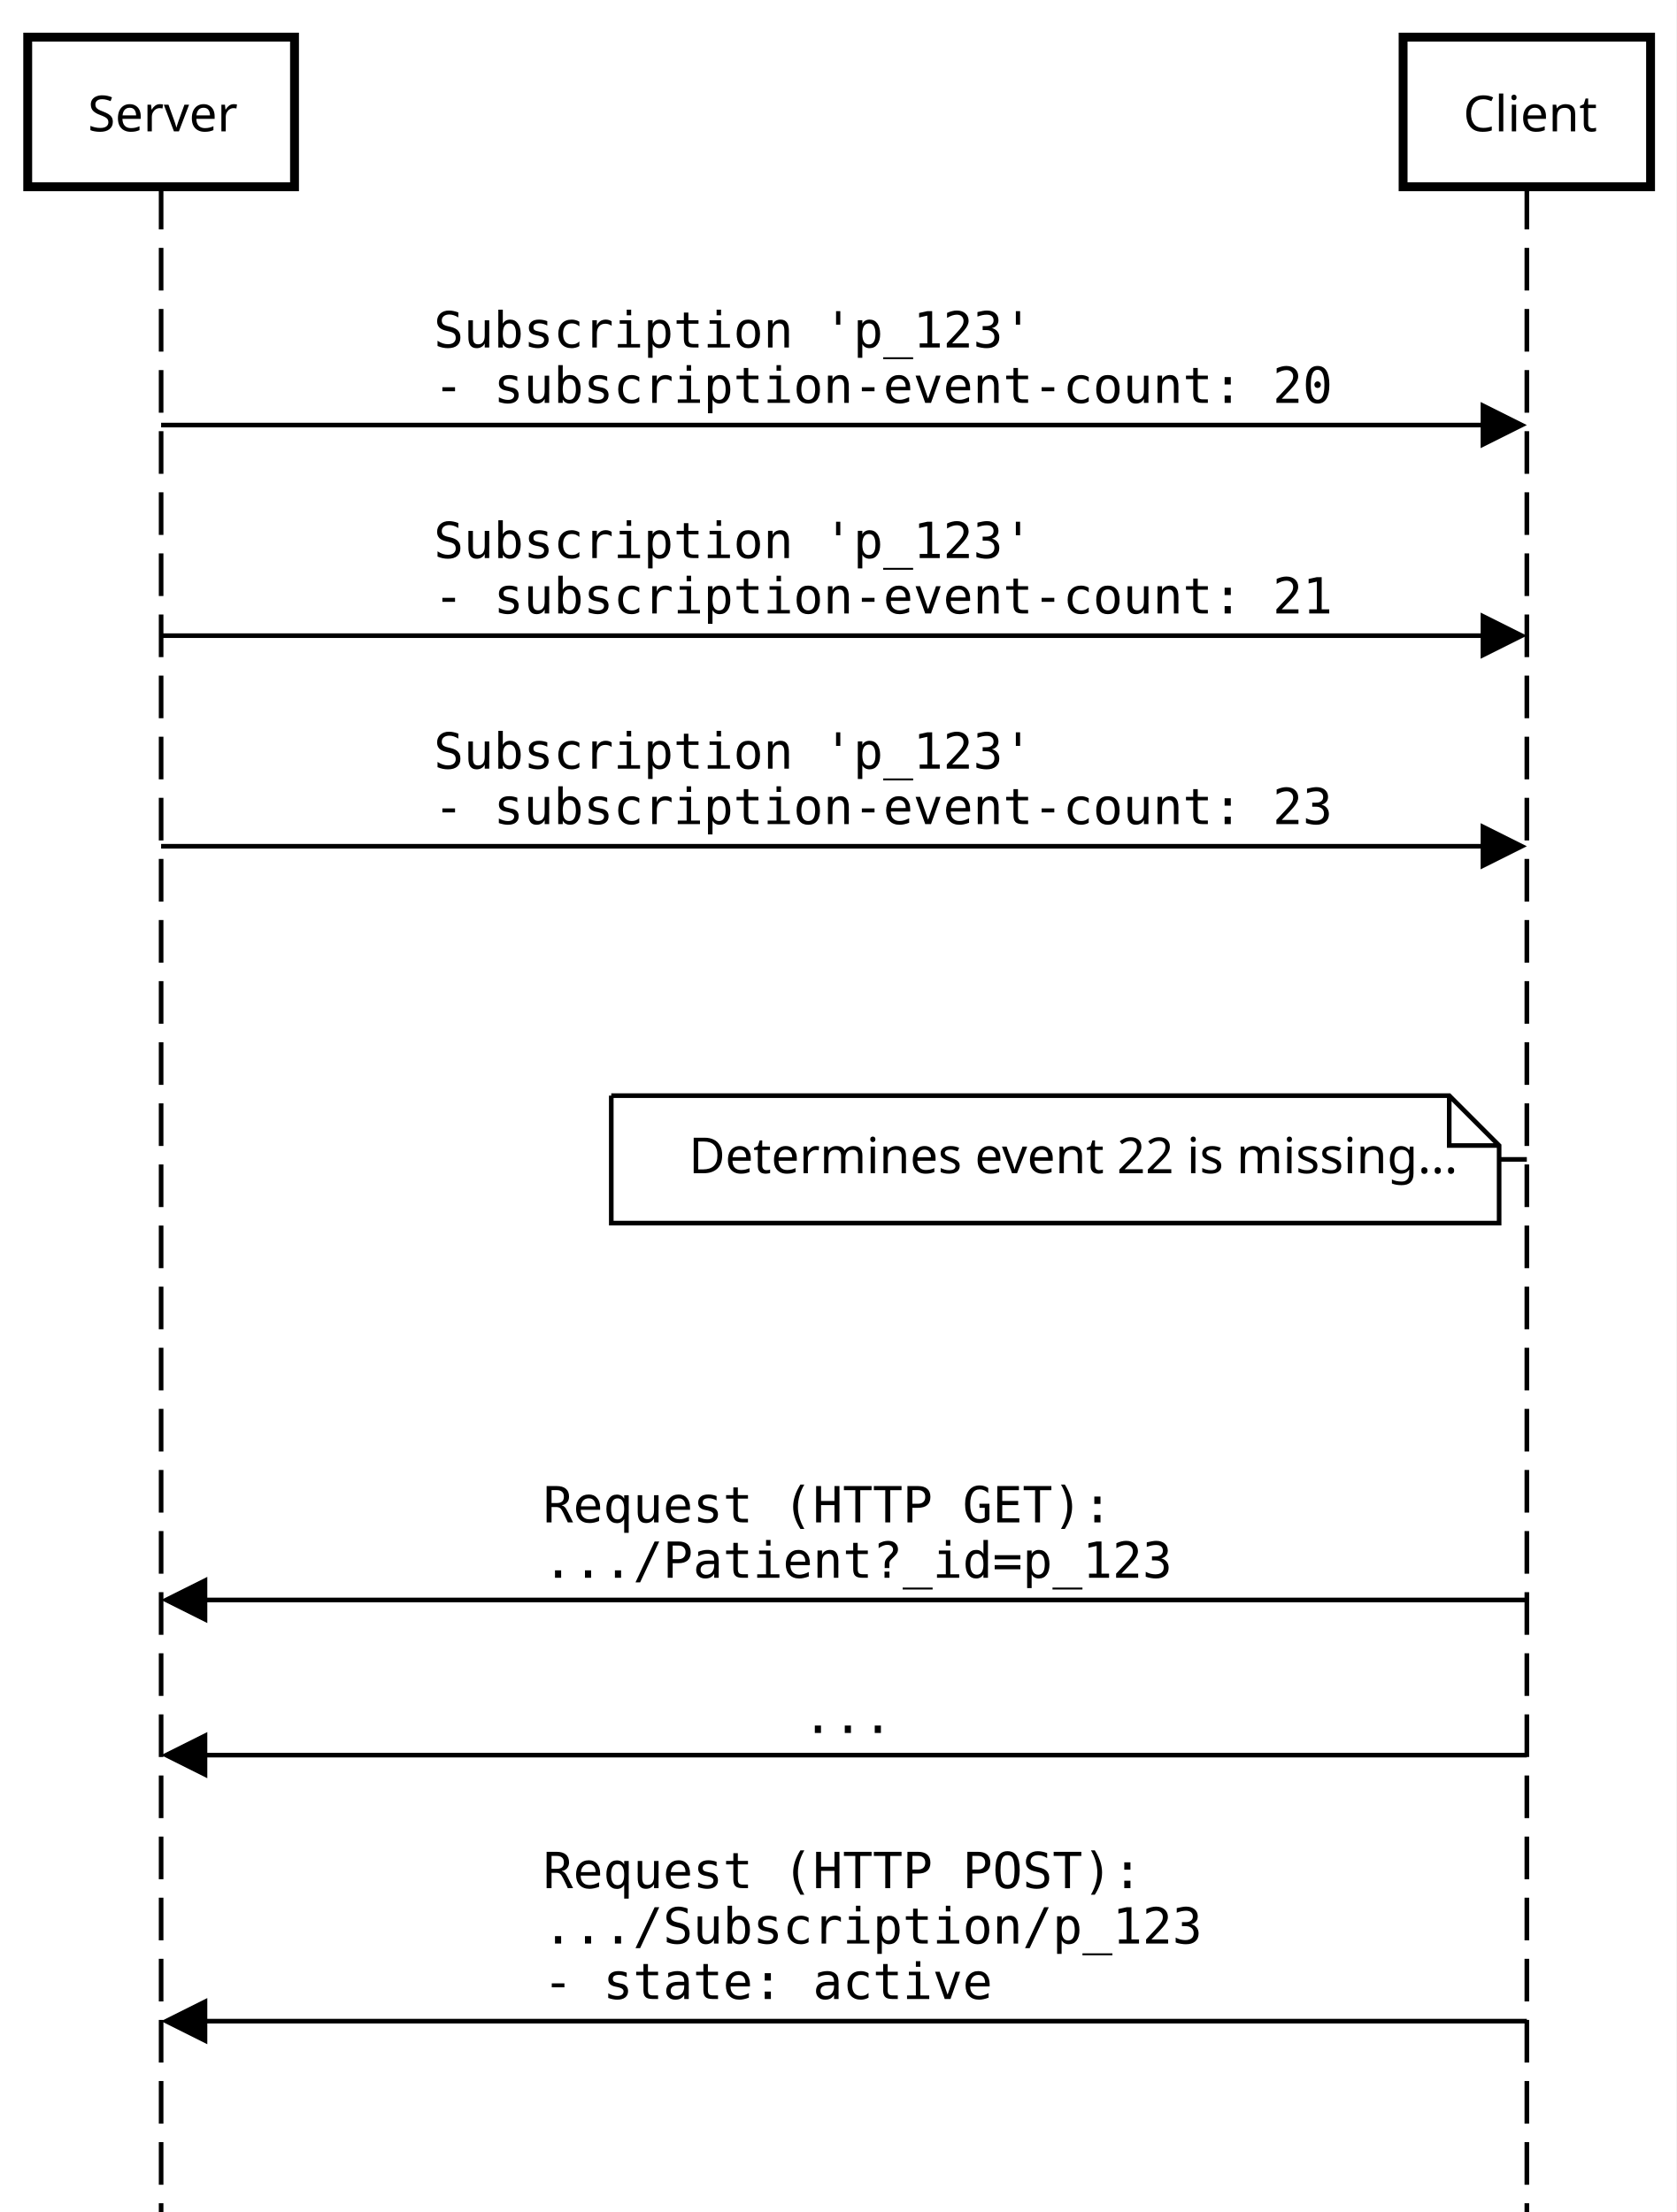
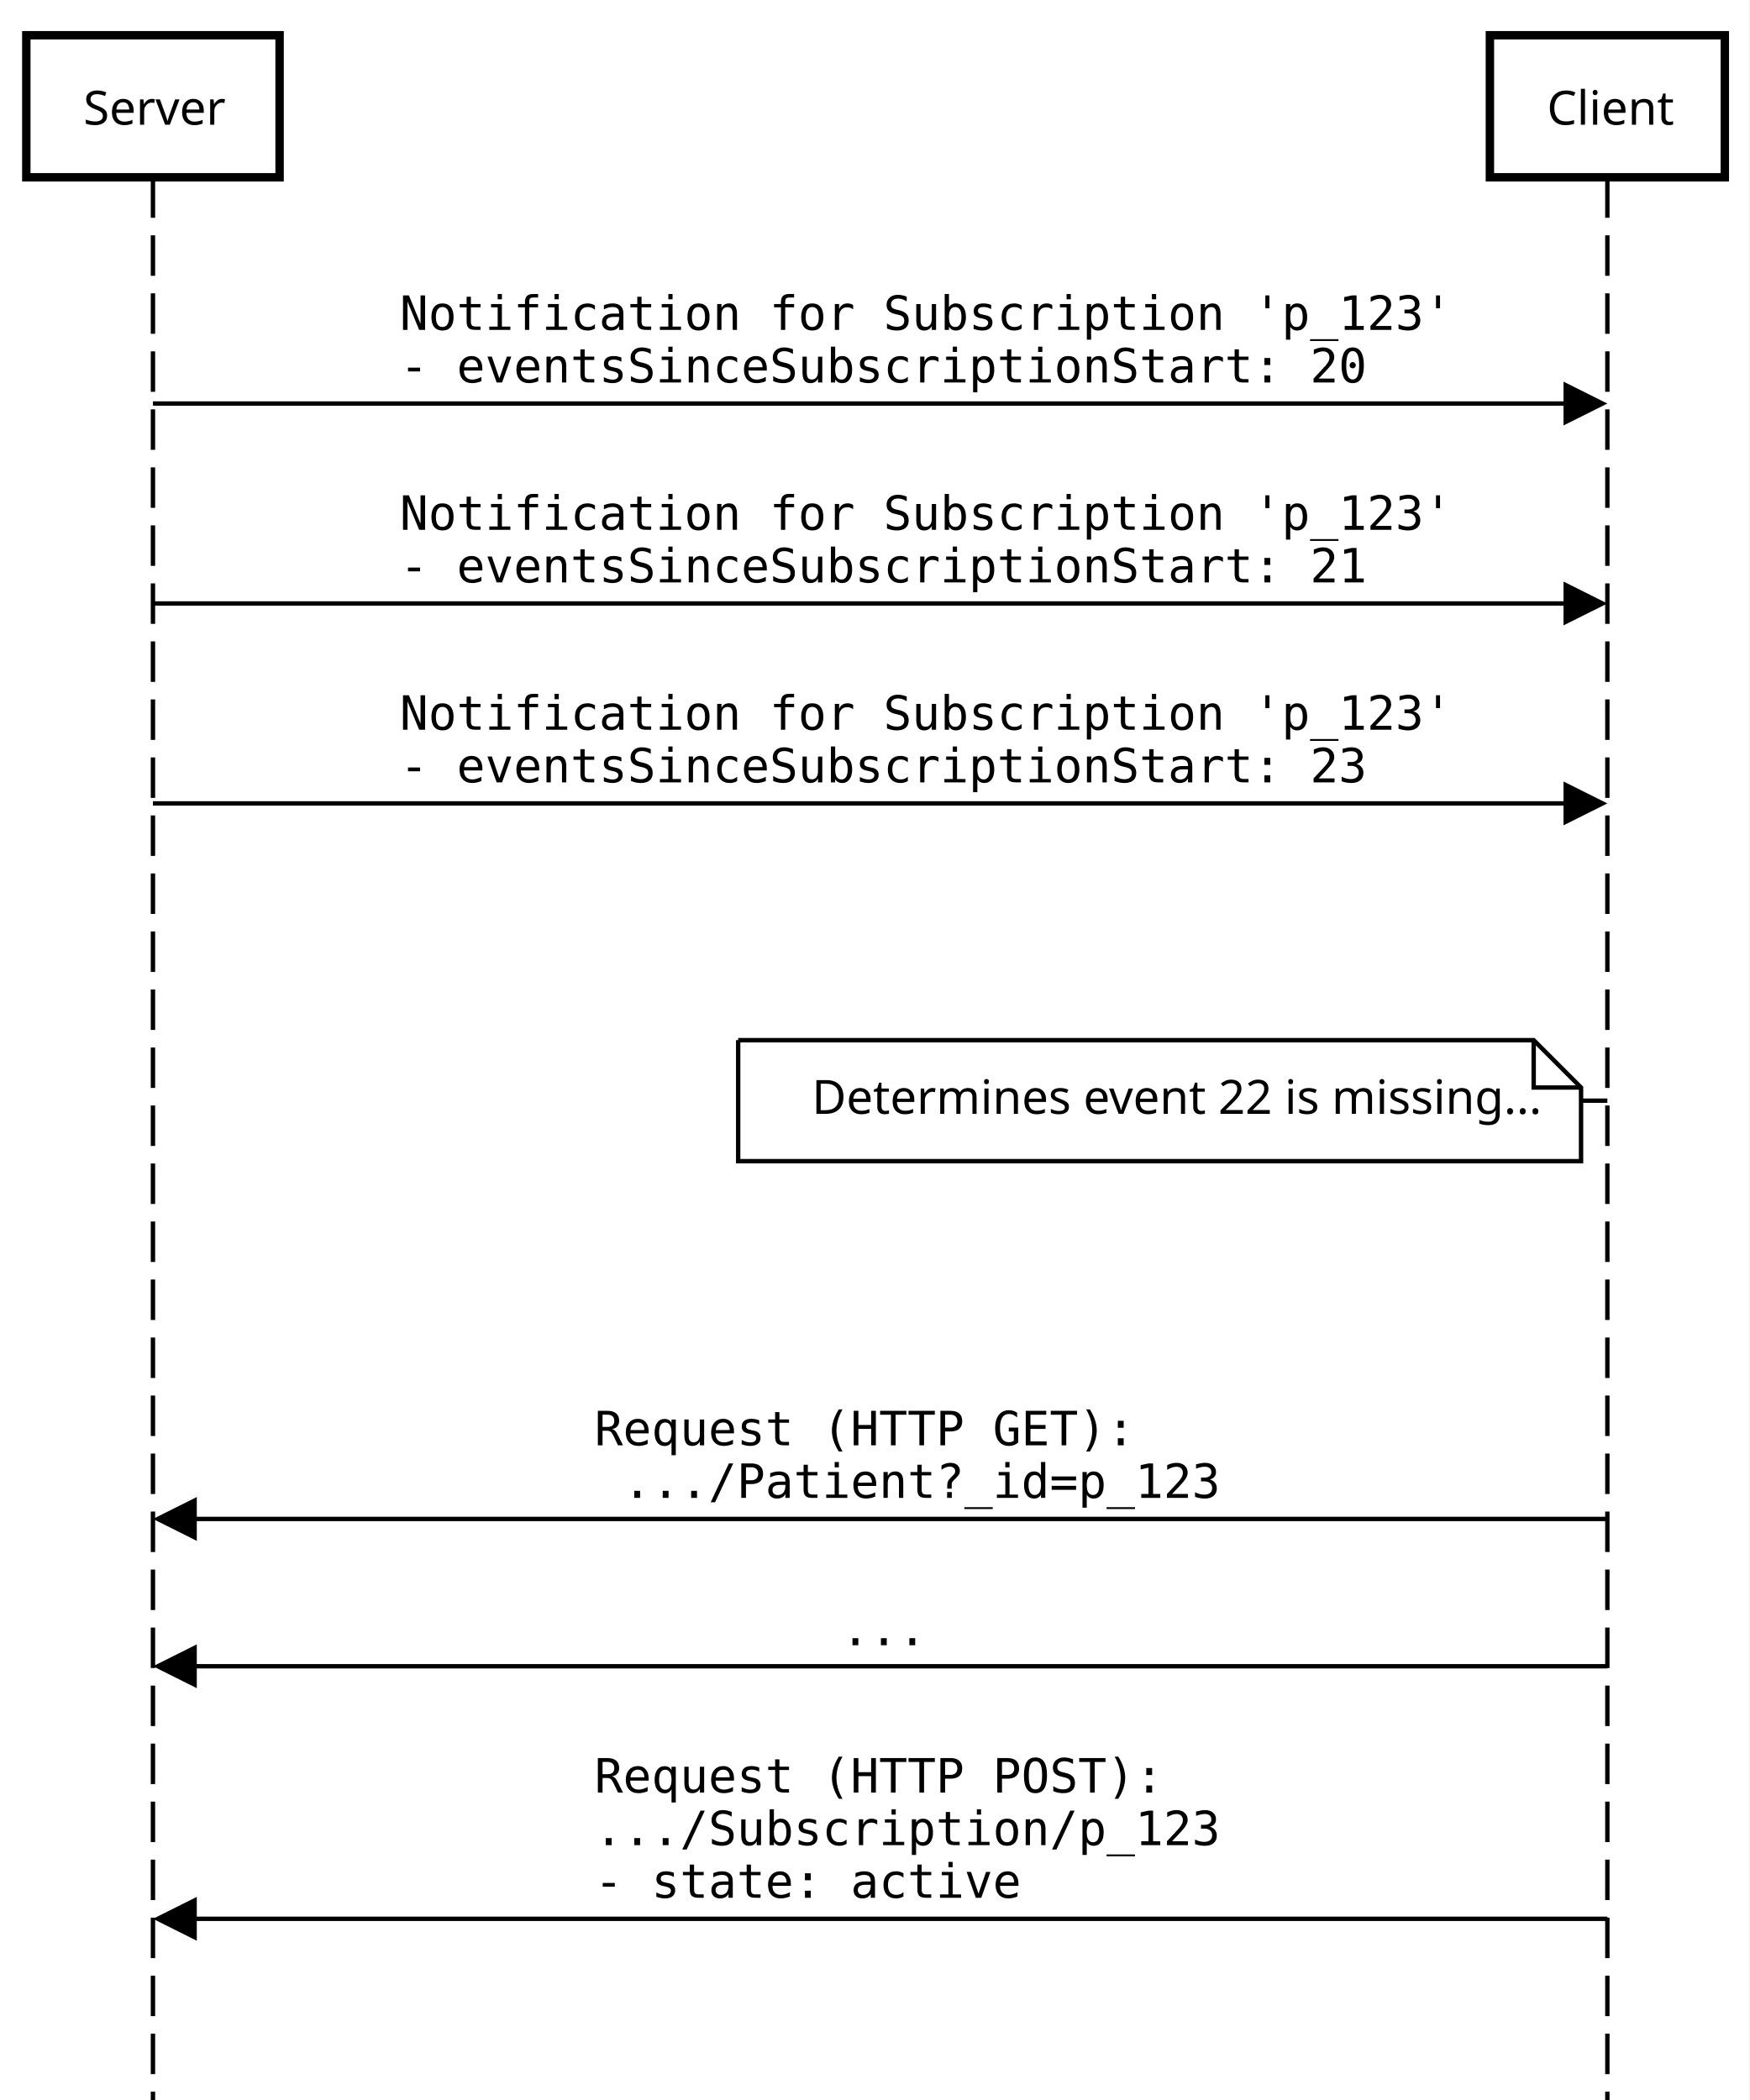
- <svg xmlns="http://www.w3.org/2000/svg" version="1.1" width="494" height="652">
+ <svg xmlns="http://www.w3.org/2000/svg" version="1.1" width="543" height="652">
  <defs />
  <g>
    <g />
    <g />
    <g />
    <g />
    <g />
    <g />
    <g />
    <g />
    <g />
    <g />
    <g />
    <g />
    <g />
    <g>
-       <rect fill="white" stroke="none" x="0" y="0" width="494" height="652" />
+       <rect fill="white" stroke="none" x="0" y="0" width="543" height="652" />
    </g>
    <g />
    <g>
      <path fill="none" stroke="black" paint-order="fill stroke markers" d=" M 47.48 55.05 L 47.48 652.918" stroke-miterlimit="10" stroke-width="1.361" stroke-dasharray="12.566,5.445" />
-       <path fill="none" stroke="black" paint-order="fill stroke markers" d=" M 449.961 55.05 L 449.961 652.918" stroke-miterlimit="10" stroke-width="1.361" stroke-dasharray="12.566,5.445" />
+       <path fill="none" stroke="black" paint-order="fill stroke markers" d=" M 498.967 55.05 L 498.967 652.918" stroke-miterlimit="10" stroke-width="1.361" stroke-dasharray="12.566,5.445" />
    </g>
    <g>
      <path fill="none" stroke="none" />
      <g>
        <path fill="white" stroke="black" paint-order="fill stroke markers" d=" M 8.168 10.945 L 86.793 10.945 L 86.793 55.05 L 8.168 55.05 L 8.168 10.945 Z" stroke-miterlimit="10" stroke-width="2.614" stroke-dasharray="" />
      </g>
      <g>
        <g />
-         <text fill="black" stroke="none" font-family="sans-serif" font-size="11pt" font-style="normal" font-weight="normal" text-decoration="normal" x="25.891" y="38.714" text-anchor="start" dominant-baseline="alphabetic">Server</text>
+         <text fill="black" stroke="none" font-family="sans-serif" font-size="11pt" font-style="normal" font-weight="normal" text-decoration="normal" x="25.891" y="38.714" text-anchor="start" dominant-baseline="alphabetic" xml:space="preserve">Server</text>
      </g>
      <path fill="none" stroke="none" />
      <g>
-         <path fill="white" stroke="black" paint-order="fill stroke markers" d=" M 413.497 10.945 L 486.425 10.945 L 486.425 55.05 L 413.497 55.05 L 413.497 10.945 Z" stroke-miterlimit="10" stroke-width="2.614" stroke-dasharray="" />
+         <path fill="white" stroke="black" paint-order="fill stroke markers" d=" M 462.503 10.945 L 535.431 10.945 L 535.431 55.05 L 462.503 55.05 L 462.503 10.945 Z" stroke-miterlimit="10" stroke-width="2.614" stroke-dasharray="" />
      </g>
      <g>
        <g />
-         <text fill="black" stroke="none" font-family="sans-serif" font-size="11pt" font-style="normal" font-weight="normal" text-decoration="normal" x="431.221" y="38.714" text-anchor="start" dominant-baseline="alphabetic">Client</text>
+         <text fill="black" stroke="none" font-family="sans-serif" font-size="11pt" font-style="normal" font-weight="normal" text-decoration="normal" x="480.227" y="38.714" text-anchor="start" dominant-baseline="alphabetic" xml:space="preserve">Client</text>
      </g>
    </g>
    <g>
      <g>
        <g>
-           <rect fill="white" stroke="none" x="125.368" y="87.72" width="166.103" height="21.236" />
+           <rect fill="white" stroke="none" x="121.661" y="87.72" width="303.126" height="21.236" />
        </g>
        <g>
-           <rect fill="white" stroke="none" x="125.368" y="104.055" width="246.705" height="21.236" />
+           <rect fill="white" stroke="none" x="121.661" y="104.055" width="278.945" height="21.236" />
        </g>
-         <text fill="black" stroke="none" font-family="monospace" font-size="11pt" font-style="normal" font-weight="normal" text-decoration="normal" x="127.819" y="102.422" text-anchor="start" dominant-baseline="alphabetic">Subscription 'p_123'</text>
-         <text fill="black" stroke="none" font-family="monospace" font-size="11pt" font-style="normal" font-weight="normal" text-decoration="normal" x="127.819" y="118.757" text-anchor="start" dominant-baseline="alphabetic">- subscription-event-count: 20</text>
+         <text fill="black" stroke="none" font-family="monospace" font-size="11pt" font-style="normal" font-weight="normal" text-decoration="normal" x="124.111" y="102.422" text-anchor="start" dominant-baseline="alphabetic" xml:space="preserve">Notification for Subscription 'p_123'</text>
+         <text fill="black" stroke="none" font-family="monospace" font-size="11pt" font-style="normal" font-weight="normal" text-decoration="normal" x="124.111" y="118.757" text-anchor="start" dominant-baseline="alphabetic" xml:space="preserve">- eventsSinceSubscriptionStart: 20</text>
      </g>
      <g>
-         <path fill="none" stroke="black" paint-order="fill stroke markers" d=" M 47.48 125.291 L 447.239 125.291" stroke-miterlimit="10" stroke-width="1.361" stroke-dasharray="" />
-         <g transform="translate(449.9611,125.291) translate(-449.9611,-125.291)">
-           <path fill="black" stroke="none" paint-order="stroke fill markers" d=" M 436.348 118.485 L 449.961 125.291 L 436.348 132.097 Z" />
+         <path fill="none" stroke="black" paint-order="fill stroke markers" d=" M 47.48 125.291 L 496.244 125.291" stroke-miterlimit="10" stroke-width="1.361" stroke-dasharray="" />
+         <g transform="translate(498.9667,125.291) translate(-498.9667,-125.291)">
+           <path fill="black" stroke="none" paint-order="stroke fill markers" d=" M 485.354 118.485 L 498.967 125.291 L 485.354 132.097 Z" />
        </g>
      </g>
      <g>
        <g>
-           <rect fill="white" stroke="none" x="125.368" y="149.794" width="166.103" height="21.236" />
+           <rect fill="white" stroke="none" x="121.661" y="149.794" width="303.126" height="21.236" />
        </g>
        <g>
-           <rect fill="white" stroke="none" x="125.368" y="166.129" width="246.705" height="21.236" />
+           <rect fill="white" stroke="none" x="121.661" y="166.129" width="278.945" height="21.236" />
        </g>
-         <text fill="black" stroke="none" font-family="monospace" font-size="11pt" font-style="normal" font-weight="normal" text-decoration="normal" x="127.819" y="164.495" text-anchor="start" dominant-baseline="alphabetic">Subscription 'p_123'</text>
-         <text fill="black" stroke="none" font-family="monospace" font-size="11pt" font-style="normal" font-weight="normal" text-decoration="normal" x="127.819" y="180.831" text-anchor="start" dominant-baseline="alphabetic">- subscription-event-count: 21</text>
+         <text fill="black" stroke="none" font-family="monospace" font-size="11pt" font-style="normal" font-weight="normal" text-decoration="normal" x="124.111" y="164.495" text-anchor="start" dominant-baseline="alphabetic" xml:space="preserve">Notification for Subscription 'p_123'</text>
+         <text fill="black" stroke="none" font-family="monospace" font-size="11pt" font-style="normal" font-weight="normal" text-decoration="normal" x="124.111" y="180.831" text-anchor="start" dominant-baseline="alphabetic" xml:space="preserve">- eventsSinceSubscriptionStart: 21</text>
      </g>
      <g>
-         <path fill="none" stroke="black" paint-order="fill stroke markers" d=" M 47.48 187.365 L 447.239 187.365" stroke-miterlimit="10" stroke-width="1.361" stroke-dasharray="" />
-         <g transform="translate(449.9611,187.3648) translate(-449.9611,-187.3648)">
-           <path fill="black" stroke="none" paint-order="stroke fill markers" d=" M 436.348 180.558 L 449.961 187.365 L 436.348 194.171 Z" />
+         <path fill="none" stroke="black" paint-order="fill stroke markers" d=" M 47.48 187.365 L 496.244 187.365" stroke-miterlimit="10" stroke-width="1.361" stroke-dasharray="" />
+         <g transform="translate(498.9667,187.3648) translate(-498.9667,-187.3648)">
+           <path fill="black" stroke="none" paint-order="stroke fill markers" d=" M 485.354 180.558 L 498.967 187.365 L 485.354 194.171 Z" />
        </g>
      </g>
      <g>
        <g>
-           <rect fill="white" stroke="none" x="125.368" y="211.868" width="166.103" height="21.236" />
+           <rect fill="white" stroke="none" x="121.661" y="211.868" width="303.126" height="21.236" />
        </g>
        <g>
-           <rect fill="white" stroke="none" x="125.368" y="228.203" width="246.705" height="21.236" />
+           <rect fill="white" stroke="none" x="121.661" y="228.203" width="278.945" height="21.236" />
        </g>
-         <text fill="black" stroke="none" font-family="monospace" font-size="11pt" font-style="normal" font-weight="normal" text-decoration="normal" x="127.819" y="226.569" text-anchor="start" dominant-baseline="alphabetic">Subscription 'p_123'</text>
-         <text fill="black" stroke="none" font-family="monospace" font-size="11pt" font-style="normal" font-weight="normal" text-decoration="normal" x="127.819" y="242.904" text-anchor="start" dominant-baseline="alphabetic">- subscription-event-count: 23</text>
+         <text fill="black" stroke="none" font-family="monospace" font-size="11pt" font-style="normal" font-weight="normal" text-decoration="normal" x="124.111" y="226.569" text-anchor="start" dominant-baseline="alphabetic" xml:space="preserve">Notification for Subscription 'p_123'</text>
+         <text fill="black" stroke="none" font-family="monospace" font-size="11pt" font-style="normal" font-weight="normal" text-decoration="normal" x="124.111" y="242.904" text-anchor="start" dominant-baseline="alphabetic" xml:space="preserve">- eventsSinceSubscriptionStart: 23</text>
      </g>
      <g>
-         <path fill="none" stroke="black" paint-order="fill stroke markers" d=" M 47.48 249.439 L 447.239 249.439" stroke-miterlimit="10" stroke-width="1.361" stroke-dasharray="" />
-         <g transform="translate(449.9611,249.4386) translate(-449.9611,-249.4386)">
-           <path fill="black" stroke="none" paint-order="stroke fill markers" d=" M 436.348 242.632 L 449.961 249.439 L 436.348 256.245 Z" />
+         <path fill="none" stroke="black" paint-order="fill stroke markers" d=" M 47.48 249.439 L 496.244 249.439" stroke-miterlimit="10" stroke-width="1.361" stroke-dasharray="" />
+         <g transform="translate(498.9667,249.4386) translate(-498.9667,-249.4386)">
+           <path fill="black" stroke="none" paint-order="stroke fill markers" d=" M 485.354 242.632 L 498.967 249.439 L 485.354 256.245 Z" />
        </g>
      </g>
-       <path fill="white" stroke="black" paint-order="fill stroke markers" d=" M 449.961 341.732 L 441.794 341.732 M 180.142 322.947 L 427.092 322.947 L 441.794 337.649 L 441.794 360.518 L 180.142 360.518 L 180.142 322.947 M 427.092 322.947 L 427.092 337.649 L 441.794 337.649" stroke-miterlimit="10" stroke-width="1.361" stroke-dasharray="" />
+       <path fill="white" stroke="black" paint-order="fill stroke markers" d=" M 498.967 341.732 L 490.799 341.732 M 229.148 322.947 L 476.097 322.947 L 490.799 337.649 L 490.799 360.518 L 229.148 360.518 L 229.148 322.947 M 476.097 322.947 L 476.097 337.649 L 490.799 337.649" stroke-miterlimit="10" stroke-width="1.361" stroke-dasharray="" />
      <g>
-         <text fill="black" stroke="none" font-family="sans-serif" font-size="11pt" font-style="normal" font-weight="normal" text-decoration="normal" x="203.012" y="345.816" text-anchor="start" dominant-baseline="alphabetic">Determines event 22 is missing...</text>
+         <text fill="black" stroke="none" font-family="sans-serif" font-size="11pt" font-style="normal" font-weight="normal" text-decoration="normal" x="252.017" y="345.816" text-anchor="start" dominant-baseline="alphabetic" xml:space="preserve">Determines event 22 is missing...</text>
      </g>
      <g>
        <g>
-           <rect fill="white" stroke="none" x="157.609" y="434.026" width="158.043" height="21.236" />
+           <rect fill="white" stroke="none" x="182.112" y="434.026" width="158.043" height="21.236" />
        </g>
        <g>
-           <rect fill="white" stroke="none" x="157.609" y="450.362" width="182.224" height="21.236" />
+           <rect fill="white" stroke="none" x="182.112" y="450.362" width="182.224" height="21.236" />
        </g>
-         <text fill="black" stroke="none" font-family="monospace" font-size="11pt" font-style="normal" font-weight="normal" text-decoration="normal" x="160.059" y="448.728" text-anchor="start" dominant-baseline="alphabetic">Request (HTTP GET):</text>
-         <text fill="black" stroke="none" font-family="monospace" font-size="11pt" font-style="normal" font-weight="normal" text-decoration="normal" x="160.059" y="465.063" text-anchor="start" dominant-baseline="alphabetic"> .../Patient?_id=p_123</text>
+         <text fill="black" stroke="none" font-family="monospace" font-size="11pt" font-style="normal" font-weight="normal" text-decoration="normal" x="184.562" y="448.728" text-anchor="start" dominant-baseline="alphabetic" xml:space="preserve">Request (HTTP GET):</text>
+         <text fill="black" stroke="none" font-family="monospace" font-size="11pt" font-style="normal" font-weight="normal" text-decoration="normal" x="184.562" y="465.063" text-anchor="start" dominant-baseline="alphabetic" xml:space="preserve"> .../Patient?_id=p_123</text>
      </g>
      <g>
-         <path fill="none" stroke="black" paint-order="fill stroke markers" d=" M 449.961 471.597 L 50.203 471.597" stroke-miterlimit="10" stroke-width="1.361" stroke-dasharray="" />
+         <path fill="none" stroke="black" paint-order="fill stroke markers" d=" M 498.967 471.597 L 50.203 471.597" stroke-miterlimit="10" stroke-width="1.361" stroke-dasharray="" />
        <g transform="translate(47.4804,471.5973) translate(-47.4804,-471.5973)">
          <path fill="black" stroke="none" paint-order="stroke fill markers" d=" M 61.093 464.791 L 47.48 471.597 L 61.093 478.404 Z" />
        </g>
      </g>
      <g>
        <g>
-           <rect fill="white" stroke="none" x="234.18" y="496.1" width="29.081" height="21.236" />
+           <rect fill="white" stroke="none" x="258.683" y="496.1" width="29.081" height="21.236" />
        </g>
-         <text fill="black" stroke="none" font-family="monospace" font-size="11pt" font-style="normal" font-weight="normal" text-decoration="normal" x="236.631" y="510.802" text-anchor="start" dominant-baseline="alphabetic">...</text>
+         <text fill="black" stroke="none" font-family="monospace" font-size="11pt" font-style="normal" font-weight="normal" text-decoration="normal" x="261.133" y="510.802" text-anchor="start" dominant-baseline="alphabetic" xml:space="preserve">...</text>
      </g>
      <g>
-         <path fill="none" stroke="black" paint-order="fill stroke markers" d=" M 449.961 517.336 L 50.203 517.336" stroke-miterlimit="10" stroke-width="1.361" stroke-dasharray="" />
+         <path fill="none" stroke="black" paint-order="fill stroke markers" d=" M 498.967 517.336 L 50.203 517.336" stroke-miterlimit="10" stroke-width="1.361" stroke-dasharray="" />
        <g transform="translate(47.4804,517.3359) translate(-47.4804,-517.3359)">
          <path fill="black" stroke="none" paint-order="stroke fill markers" d=" M 61.093 510.53 L 47.48 517.336 L 61.093 524.142 Z" />
        </g>
      </g>
      <g>
        <g>
-           <rect fill="white" stroke="none" x="157.609" y="541.839" width="166.103" height="21.236" />
+           <rect fill="white" stroke="none" x="182.112" y="541.839" width="166.103" height="21.236" />
        </g>
        <g>
-           <rect fill="white" stroke="none" x="157.609" y="558.174" width="182.224" height="21.236" />
+           <rect fill="white" stroke="none" x="182.112" y="558.174" width="182.224" height="21.236" />
        </g>
        <g>
-           <rect fill="white" stroke="none" x="157.609" y="574.509" width="125.803" height="21.236" />
+           <rect fill="white" stroke="none" x="182.112" y="574.509" width="125.803" height="21.236" />
        </g>
-         <text fill="black" stroke="none" font-family="monospace" font-size="11pt" font-style="normal" font-weight="normal" text-decoration="normal" x="160.059" y="556.54" text-anchor="start" dominant-baseline="alphabetic">Request (HTTP POST):</text>
-         <text fill="black" stroke="none" font-family="monospace" font-size="11pt" font-style="normal" font-weight="normal" text-decoration="normal" x="160.059" y="572.876" text-anchor="start" dominant-baseline="alphabetic">.../Subscription/p_123</text>
-         <text fill="black" stroke="none" font-family="monospace" font-size="11pt" font-style="normal" font-weight="normal" text-decoration="normal" x="160.059" y="589.211" text-anchor="start" dominant-baseline="alphabetic">- state: active</text>
+         <text fill="black" stroke="none" font-family="monospace" font-size="11pt" font-style="normal" font-weight="normal" text-decoration="normal" x="184.562" y="556.54" text-anchor="start" dominant-baseline="alphabetic" xml:space="preserve">Request (HTTP POST):</text>
+         <text fill="black" stroke="none" font-family="monospace" font-size="11pt" font-style="normal" font-weight="normal" text-decoration="normal" x="184.562" y="572.876" text-anchor="start" dominant-baseline="alphabetic" xml:space="preserve">.../Subscription/p_123</text>
+         <text fill="black" stroke="none" font-family="monospace" font-size="11pt" font-style="normal" font-weight="normal" text-decoration="normal" x="184.562" y="589.211" text-anchor="start" dominant-baseline="alphabetic" xml:space="preserve">- state: active</text>
      </g>
      <g>
-         <path fill="none" stroke="black" paint-order="fill stroke markers" d=" M 449.961 595.745 L 50.203 595.745" stroke-miterlimit="10" stroke-width="1.361" stroke-dasharray="" />
+         <path fill="none" stroke="black" paint-order="fill stroke markers" d=" M 498.967 595.745 L 50.203 595.745" stroke-miterlimit="10" stroke-width="1.361" stroke-dasharray="" />
        <g transform="translate(47.4804,595.7449) translate(-47.4804,-595.7449)">
          <path fill="black" stroke="none" paint-order="stroke fill markers" d=" M 61.093 588.939 L 47.48 595.745 L 61.093 602.551 Z" />
        </g>
      </g>
    </g>
    <g />
    <g />
  </g>
</svg>
